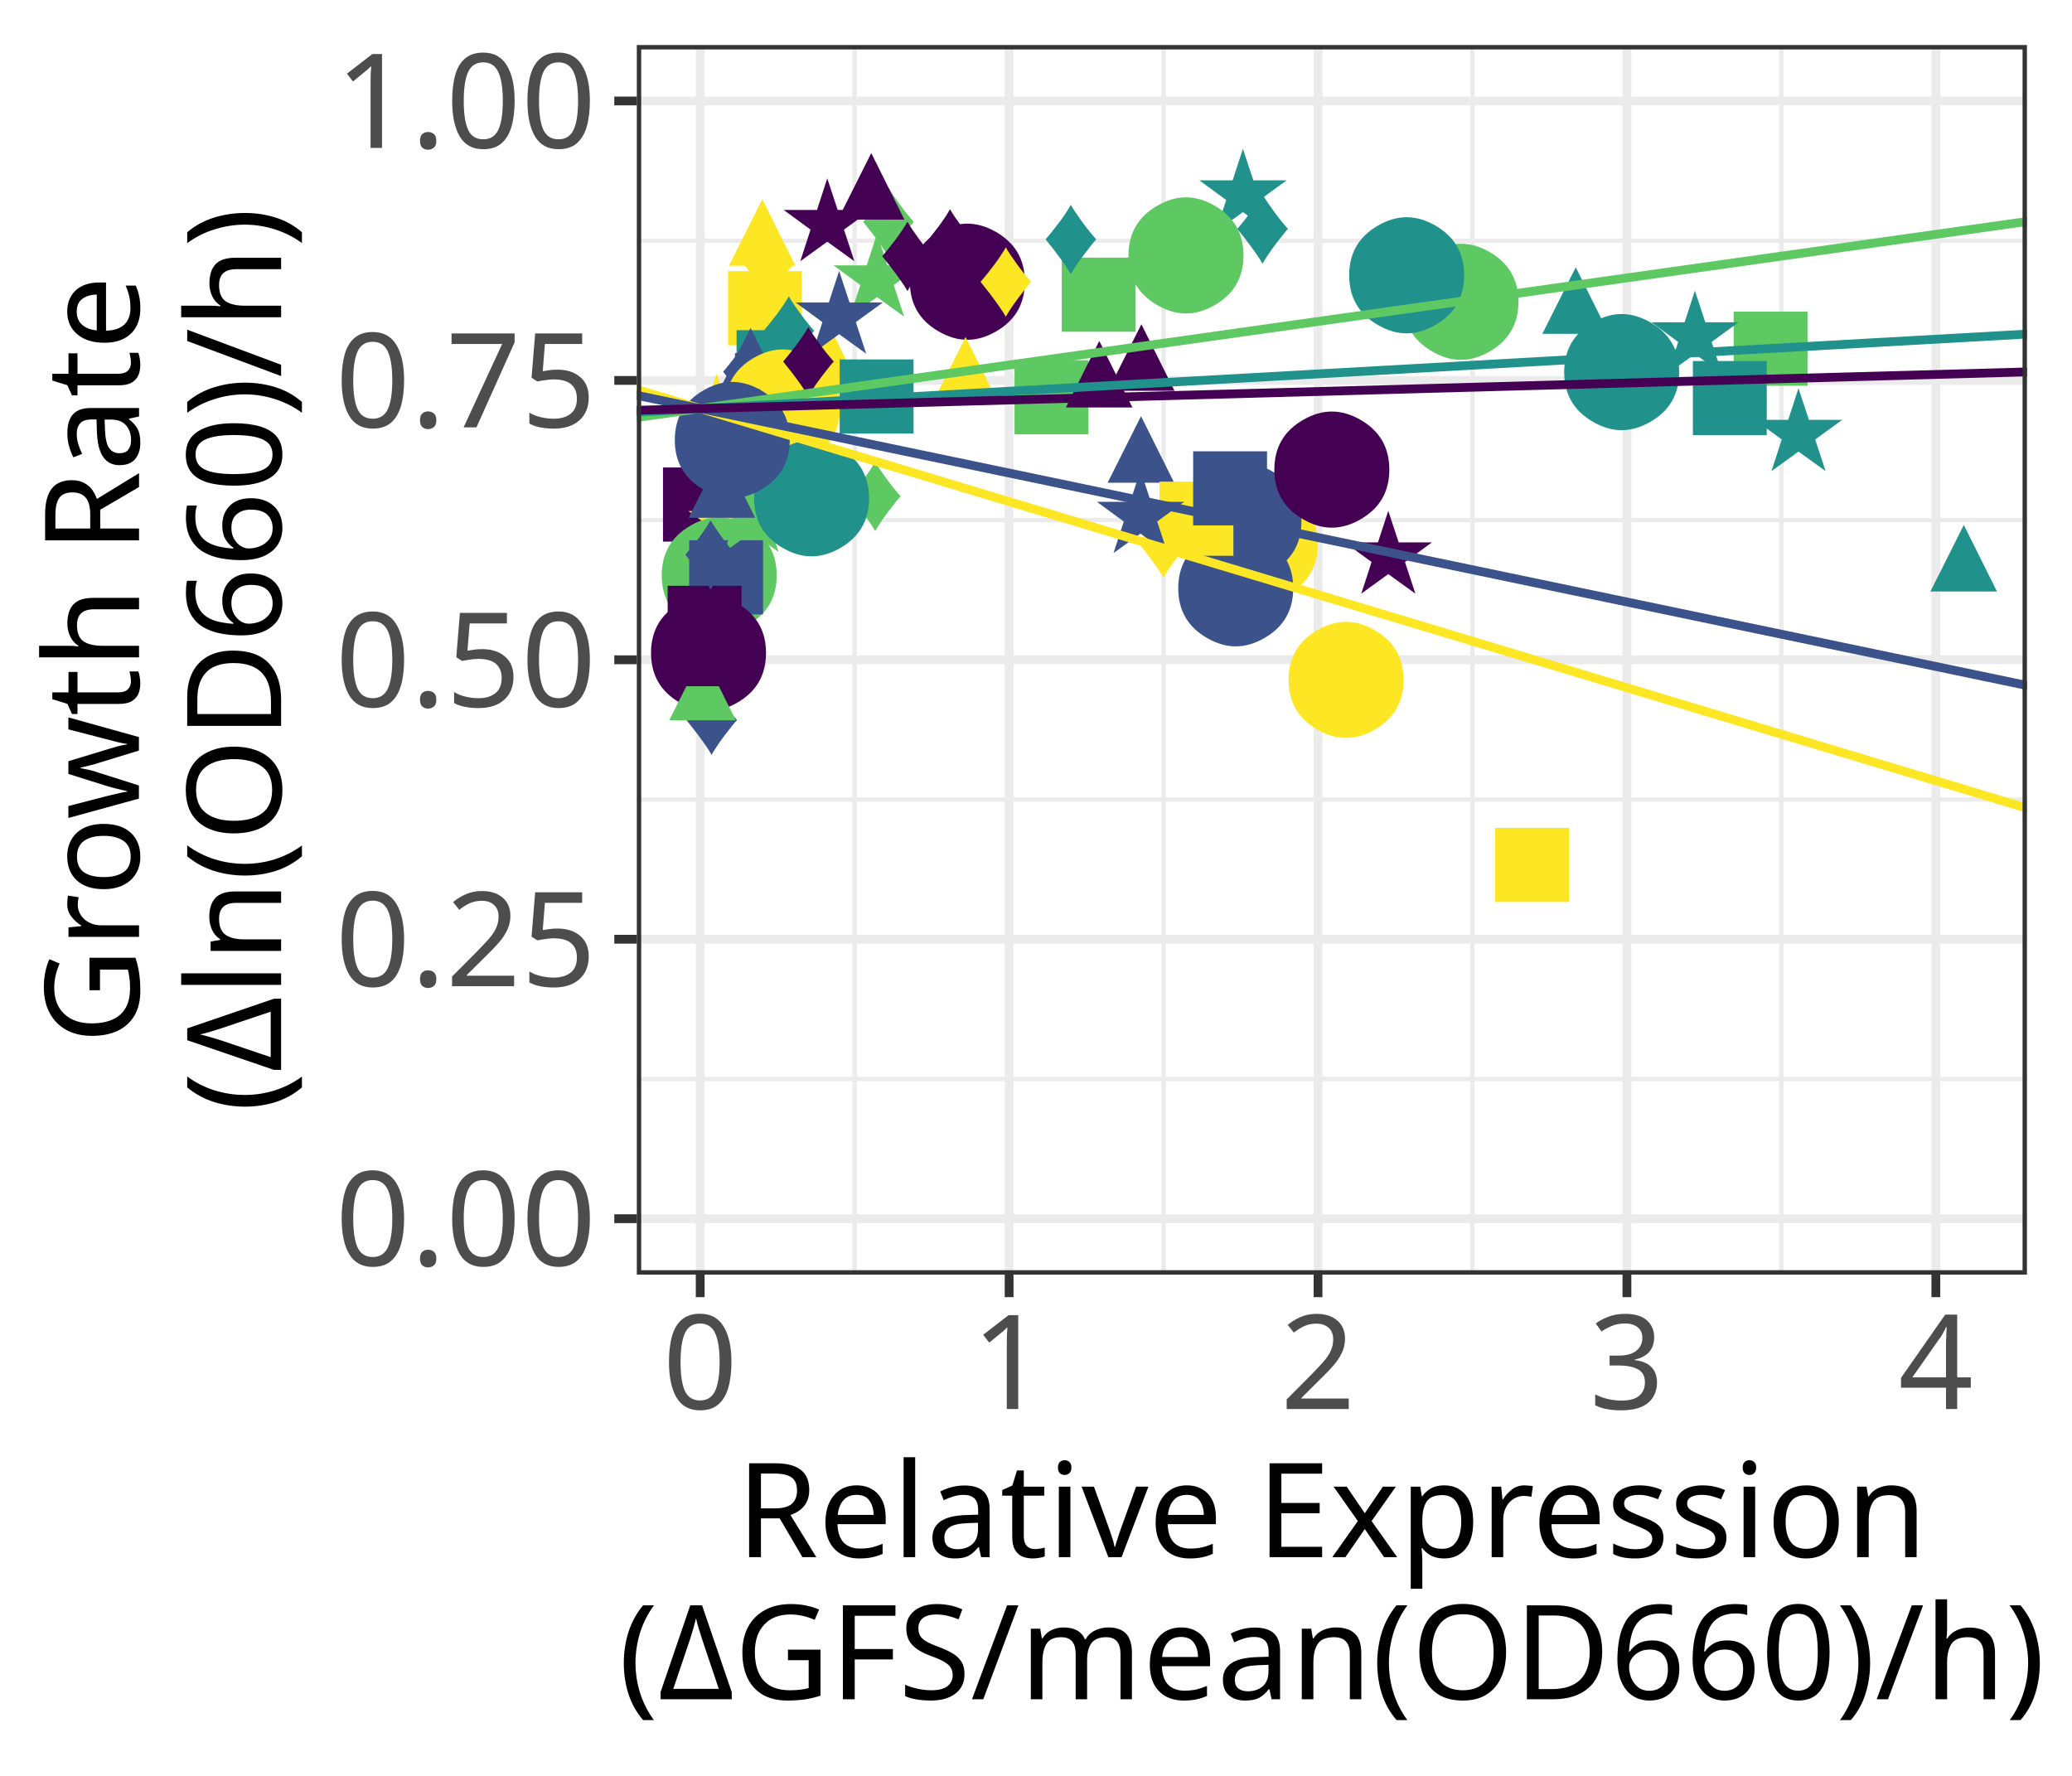
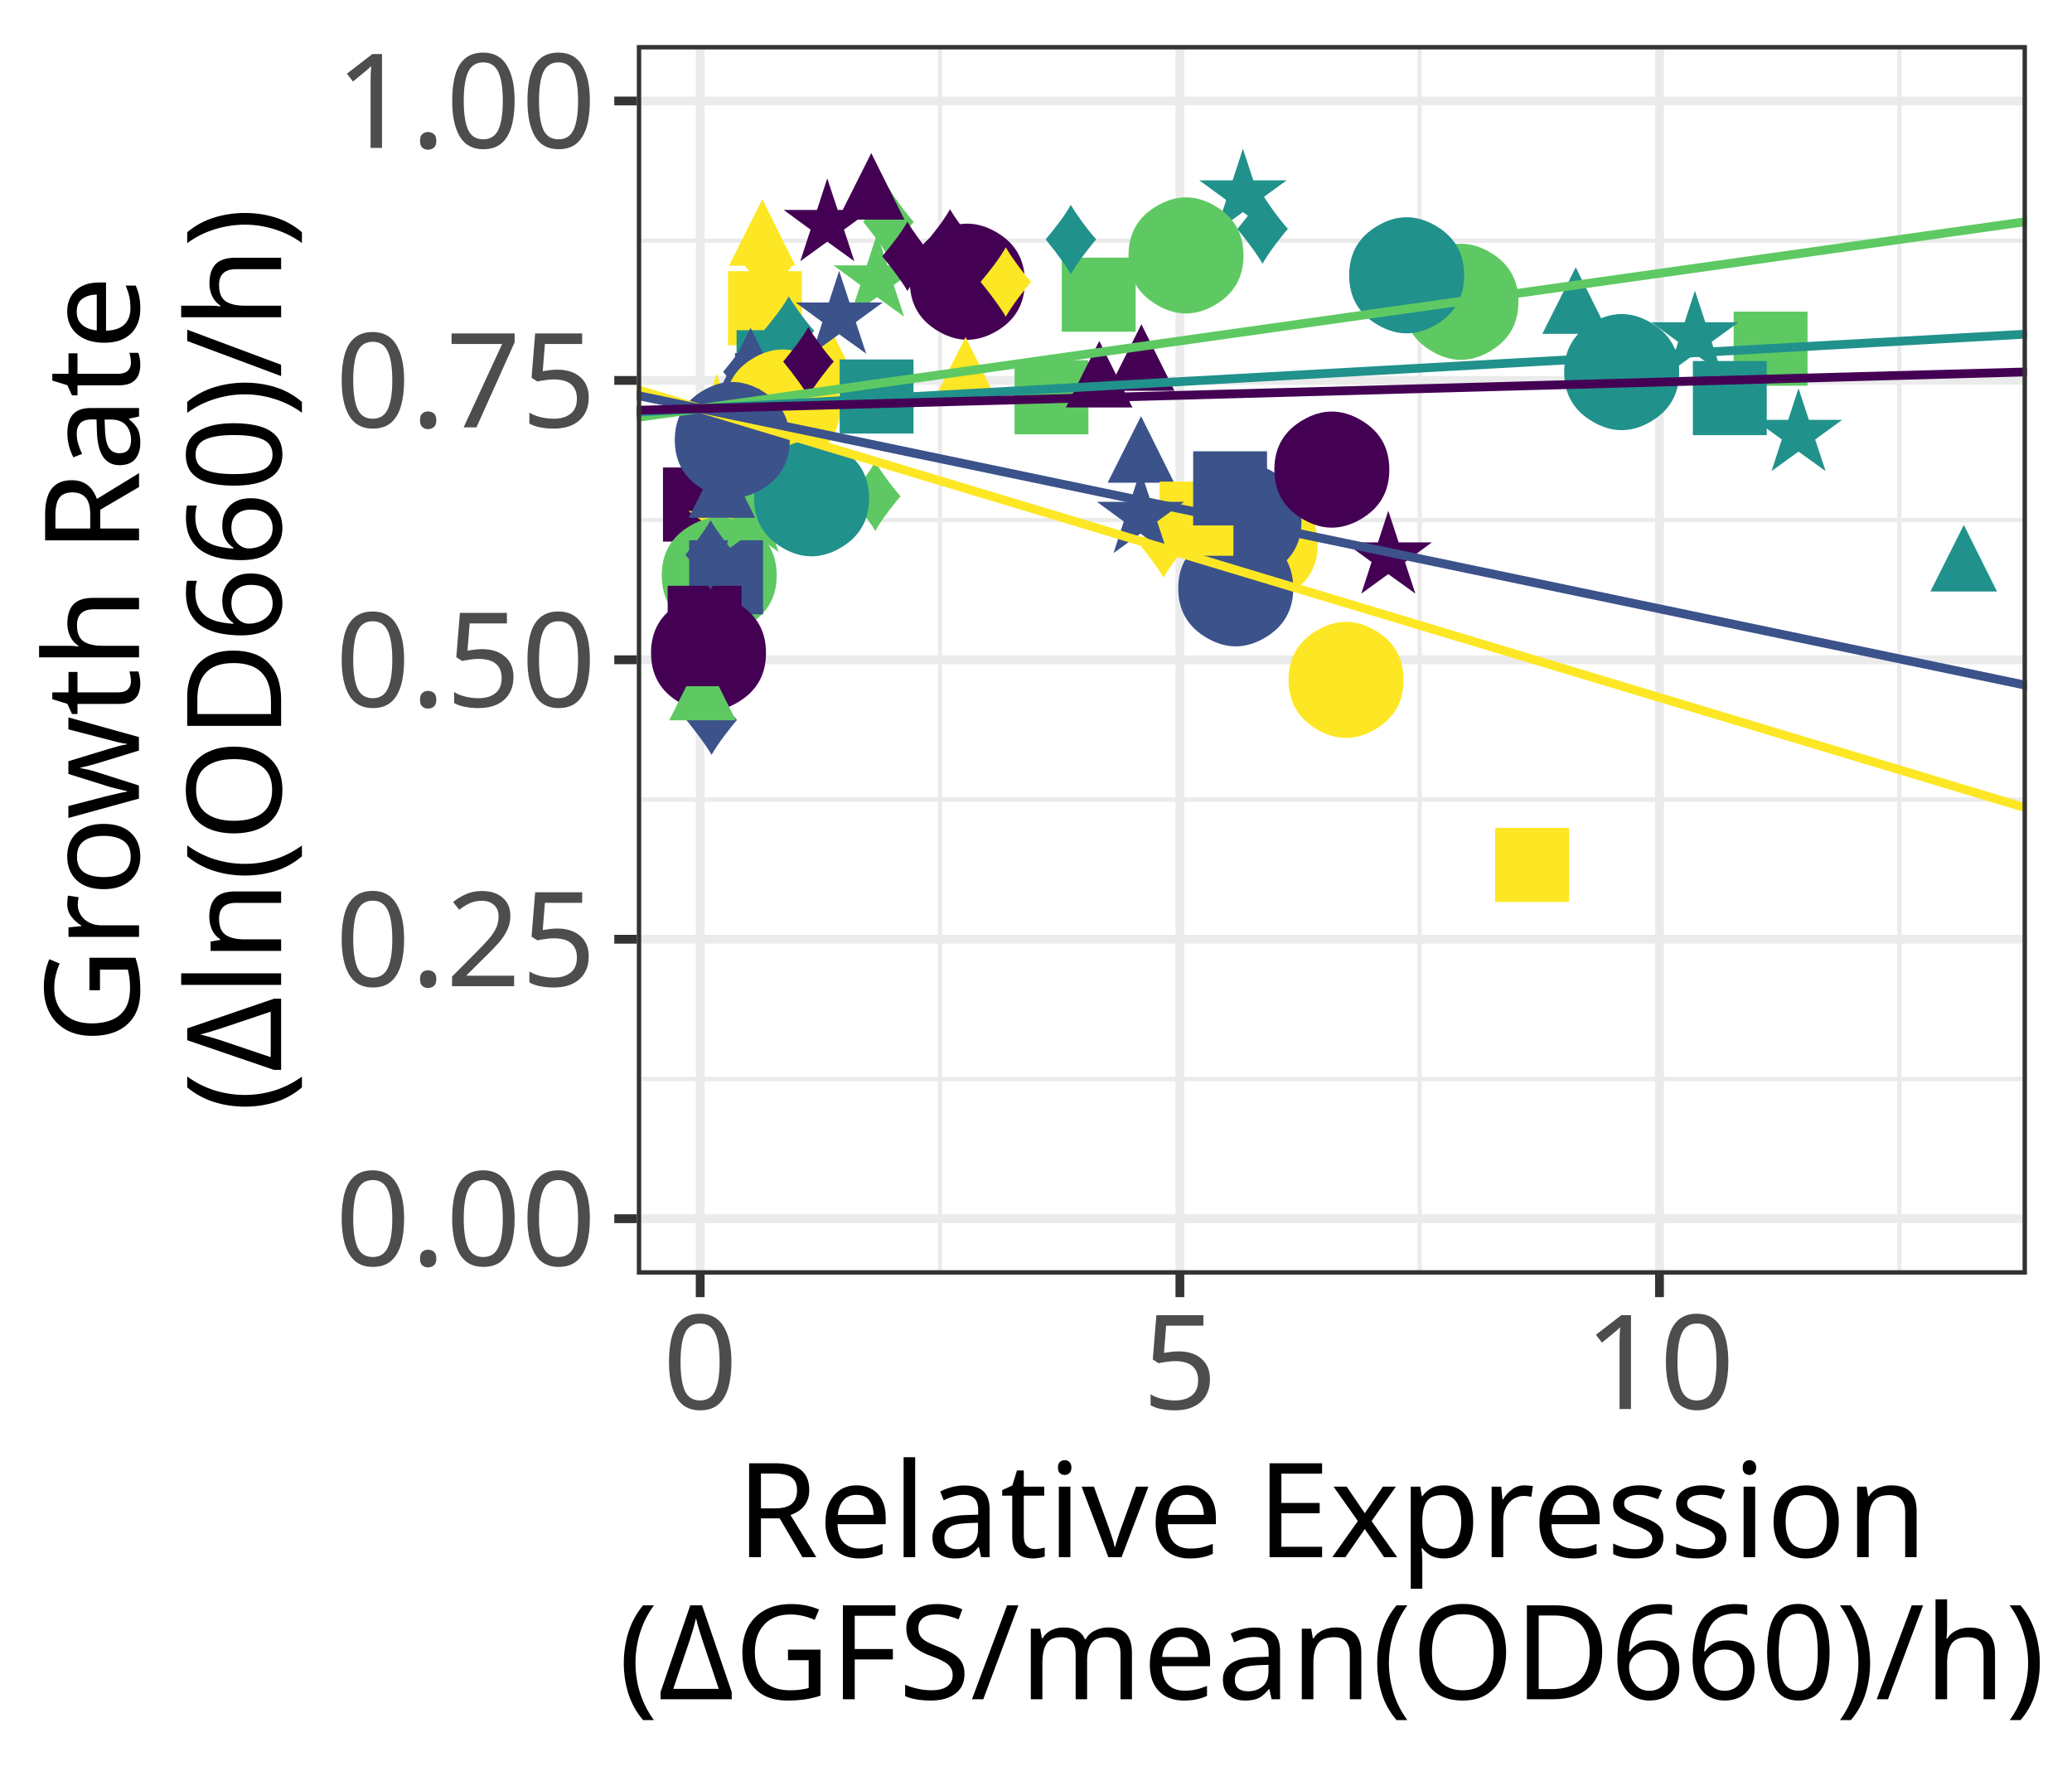
<svg xmlns="http://www.w3.org/2000/svg" class="svglite" width="252.00pt" height="216.00pt" viewBox="0 0 252.00 216.00">
  <defs>
    <style type="text/css">
    .svglite line, .svglite polyline, .svglite polygon, .svglite path, .svglite rect, .svglite circle {
      fill: none;
      stroke: #000000;
      stroke-linecap: round;
      stroke-linejoin: round;
      stroke-miterlimit: 10.00;
    }
    .svglite text {
      white-space: pre;
    }
  </style>
  </defs>
  <rect width="100%" height="100%" style="stroke: none; fill: #FFFFFF;" />
  <defs>
    <clipPath id="cpMC4wMHwyNTIuMDB8MC4wMHwyMTYuMDA=">
      <rect x="0.00" y="0.00" width="252.00" height="216.00" />
    </clipPath>
  </defs>
  <g clip-path="url(#cpMC4wMHwyNTIuMDB8MC4wMHwyMTYuMDA=)">
    <rect x="0.00" y="0.00" width="252.00" height="216.00" style="stroke-width: 1.07; stroke: #FFFFFF; fill: #FFFFFF;" />
  </g>
  <defs>
    <clipPath id="cpNzcuNDV8MjQ2LjUyfDUuNDh8MTU1LjAz">
      <rect x="77.45" y="5.48" width="169.07" height="149.55" />
    </clipPath>
  </defs>
  <g clip-path="url(#cpNzcuNDV8MjQ2LjUyfDUuNDh8MTU1LjAz)">
    <rect x="77.45" y="5.48" width="169.07" height="149.55" style="stroke-width: 1.07; stroke: none; fill: #FFFFFF;" />
    <polyline points="77.45,131.24 246.52,131.24 " style="stroke-width: 0.53; stroke: #EBEBEB; stroke-linecap: butt;" />
    <polyline points="77.45,97.25 246.52,97.25 " style="stroke-width: 0.53; stroke: #EBEBEB; stroke-linecap: butt;" />
    <polyline points="77.45,63.26 246.52,63.26 " style="stroke-width: 0.53; stroke: #EBEBEB; stroke-linecap: butt;" />
    <polyline points="77.45,29.27 246.52,29.27 " style="stroke-width: 0.53; stroke: #EBEBEB; stroke-linecap: butt;" />
-     <polyline points="103.94,155.03 103.94,5.48 " style="stroke-width: 0.53; stroke: #EBEBEB; stroke-linecap: butt;" />
-     <polyline points="141.51,155.03 141.51,5.48 " style="stroke-width: 0.53; stroke: #EBEBEB; stroke-linecap: butt;" />
-     <polyline points="179.08,155.03 179.08,5.48 " style="stroke-width: 0.53; stroke: #EBEBEB; stroke-linecap: butt;" />
-     <polyline points="216.65,155.03 216.65,5.48 " style="stroke-width: 0.53; stroke: #EBEBEB; stroke-linecap: butt;" />
+     <polyline points="114.33,155.03 114.33,5.48 " style="stroke-width: 0.53; stroke: #EBEBEB; stroke-linecap: butt;" />
+     <polyline points="172.66,155.03 172.66,5.48 " style="stroke-width: 0.53; stroke: #EBEBEB; stroke-linecap: butt;" />
+     <polyline points="231.00,155.03 231.00,5.48 " style="stroke-width: 0.53; stroke: #EBEBEB; stroke-linecap: butt;" />
    <polyline points="77.45,148.23 246.52,148.23 " style="stroke-width: 1.07; stroke: #EBEBEB; stroke-linecap: butt;" />
    <polyline points="77.45,114.24 246.52,114.24 " style="stroke-width: 1.07; stroke: #EBEBEB; stroke-linecap: butt;" />
    <polyline points="77.45,80.25 246.52,80.25 " style="stroke-width: 1.07; stroke: #EBEBEB; stroke-linecap: butt;" />
    <polyline points="77.45,46.27 246.52,46.27 " style="stroke-width: 1.07; stroke: #EBEBEB; stroke-linecap: butt;" />
    <polyline points="77.45,12.28 246.52,12.28 " style="stroke-width: 1.07; stroke: #EBEBEB; stroke-linecap: butt;" />
    <polyline points="85.16,155.03 85.16,5.48 " style="stroke-width: 1.07; stroke: #EBEBEB; stroke-linecap: butt;" />
-     <polyline points="122.73,155.03 122.73,5.48 " style="stroke-width: 1.07; stroke: #EBEBEB; stroke-linecap: butt;" />
-     <polyline points="160.30,155.03 160.30,5.48 " style="stroke-width: 1.07; stroke: #EBEBEB; stroke-linecap: butt;" />
-     <polyline points="197.87,155.03 197.87,5.48 " style="stroke-width: 1.07; stroke: #EBEBEB; stroke-linecap: butt;" />
-     <polyline points="235.44,155.03 235.44,5.48 " style="stroke-width: 1.07; stroke: #EBEBEB; stroke-linecap: butt;" />
+     <polyline points="143.50,155.03 143.50,5.48 " style="stroke-width: 1.07; stroke: #EBEBEB; stroke-linecap: butt;" />
+     <polyline points="201.83,155.03 201.83,5.48 " style="stroke-width: 1.07; stroke: #EBEBEB; stroke-linecap: butt;" />
    <text x="93.04" y="41.09" text-anchor="middle" style="font-size: 13.85px;fill: #FDE725; font-family: &quot;Arial&quot;;" textLength="8.31px" lengthAdjust="spacingAndGlyphs">◼</text>
    <text x="153.28" y="69.78" text-anchor="middle" style="font-size: 13.85px;fill: #FDE725; font-family: &quot;Arial&quot;;" textLength="8.31px" lengthAdjust="spacingAndGlyphs">⬤</text>
    <text x="92.71" y="32.32" text-anchor="middle" style="font-size: 13.85px;fill: #FDE725; font-family: &quot;Arial&quot;;" textLength="8.31px" lengthAdjust="spacingAndGlyphs">▲</text>
    <text x="93.49" y="36.16" text-anchor="middle" style="font-size: 13.85px;fill: #FDE725; font-family: &quot;Arial&quot;;" textLength="8.31px" lengthAdjust="spacingAndGlyphs">♦</text>
    <text x="87.16" y="55.45" text-anchor="middle" style="font-size: 13.85px;fill: #FDE725; font-family: &quot;Arial&quot;;" textLength="8.31px" lengthAdjust="spacingAndGlyphs">★</text>
    <text x="215.35" y="46.01" text-anchor="middle" style="font-size: 13.85px;fill: #5EC962; font-family: &quot;Arial&quot;;" textLength="8.31px" lengthAdjust="spacingAndGlyphs">◼</text>
    <text x="177.69" y="40.30" text-anchor="middle" style="font-size: 13.85px;fill: #5EC962; font-family: &quot;Arial&quot;;" textLength="8.31px" lengthAdjust="spacingAndGlyphs">⬤</text>
    <text x="85.74" y="60.77" text-anchor="middle" style="font-size: 13.85px;fill: #5EC962; font-family: &quot;Arial&quot;;" textLength="8.31px" lengthAdjust="spacingAndGlyphs">▲</text>
    <text x="108.06" y="31.05" text-anchor="middle" style="font-size: 13.85px;fill: #5EC962; font-family: &quot;Arial&quot;;" textLength="8.31px" lengthAdjust="spacingAndGlyphs">♦</text>
    <text x="106.67" y="38.45" text-anchor="middle" style="font-size: 13.85px;fill: #5EC962; font-family: &quot;Arial&quot;;" textLength="8.31px" lengthAdjust="spacingAndGlyphs">★</text>
    <text x="94.08" y="48.27" text-anchor="middle" style="font-size: 13.85px;fill: #21918C; font-family: &quot;Arial&quot;;" textLength="8.31px" lengthAdjust="spacingAndGlyphs">◼</text>
    <text x="171.09" y="37.08" text-anchor="middle" style="font-size: 13.85px;fill: #21918C; font-family: &quot;Arial&quot;;" textLength="8.31px" lengthAdjust="spacingAndGlyphs">⬤</text>
    <text x="191.64" y="40.60" text-anchor="middle" style="font-size: 13.85px;fill: #21918C; font-family: &quot;Arial&quot;;" textLength="8.31px" lengthAdjust="spacingAndGlyphs">▲</text>
    <text x="95.95" y="44.30" text-anchor="middle" style="font-size: 13.85px;fill: #21918C; font-family: &quot;Arial&quot;;" textLength="8.31px" lengthAdjust="spacingAndGlyphs">♦</text>
    <text x="206.14" y="45.37" text-anchor="middle" style="font-size: 13.85px;fill: #21918C; font-family: &quot;Arial&quot;;" textLength="8.31px" lengthAdjust="spacingAndGlyphs">★</text>
    <text x="93.89" y="51.06" text-anchor="middle" style="font-size: 13.85px;fill: #3B528B; font-family: &quot;Arial&quot;;" textLength="8.31px" lengthAdjust="spacingAndGlyphs">◼</text>
    <text x="151.30" y="67.00" text-anchor="middle" style="font-size: 13.85px;fill: #3B528B; font-family: &quot;Arial&quot;;" textLength="8.31px" lengthAdjust="spacingAndGlyphs">⬤</text>
    <text x="138.77" y="58.71" text-anchor="middle" style="font-size: 13.85px;fill: #3B528B; font-family: &quot;Arial&quot;;" textLength="8.31px" lengthAdjust="spacingAndGlyphs">▲</text>
    <text x="91.03" y="49.28" text-anchor="middle" style="font-size: 13.85px;fill: #3B528B; font-family: &quot;Arial&quot;;" textLength="8.31px" lengthAdjust="spacingAndGlyphs">♦</text>
    <text x="149.44" y="76.00" text-anchor="middle" style="font-size: 13.85px;fill: #3B528B; font-family: &quot;Arial&quot;;" textLength="8.31px" lengthAdjust="spacingAndGlyphs">★</text>
    <text x="85.13" y="64.97" text-anchor="middle" style="font-size: 13.85px;fill: #440154; font-family: &quot;Arial&quot;;" textLength="8.31px" lengthAdjust="spacingAndGlyphs">◼</text>
    <text x="117.66" y="37.86" text-anchor="middle" style="font-size: 13.85px;fill: #440154; font-family: &quot;Arial&quot;;" textLength="8.31px" lengthAdjust="spacingAndGlyphs">⬤</text>
    <text x="138.81" y="47.53" text-anchor="middle" style="font-size: 13.85px;fill: #440154; font-family: &quot;Arial&quot;;" textLength="8.31px" lengthAdjust="spacingAndGlyphs">▲</text>
    <text x="115.56" y="33.71" text-anchor="middle" style="font-size: 13.85px;fill: #440154; font-family: &quot;Arial&quot;;" textLength="8.31px" lengthAdjust="spacingAndGlyphs">♦</text>
    <text x="100.62" y="31.71" text-anchor="middle" style="font-size: 13.85px;fill: #440154; font-family: &quot;Arial&quot;;" textLength="8.31px" lengthAdjust="spacingAndGlyphs">★</text>
    <text x="186.34" y="108.80" text-anchor="middle" style="font-size: 13.85px;fill: #FDE725; font-family: &quot;Arial&quot;;" textLength="8.31px" lengthAdjust="spacingAndGlyphs">◼</text>
    <text x="163.72" y="86.29" text-anchor="middle" style="font-size: 13.85px;fill: #FDE725; font-family: &quot;Arial&quot;;" textLength="8.31px" lengthAdjust="spacingAndGlyphs">⬤</text>
    <text x="100.56" y="47.15" text-anchor="middle" style="font-size: 13.85px;fill: #FDE725; font-family: &quot;Arial&quot;;" textLength="8.31px" lengthAdjust="spacingAndGlyphs">▲</text>
    <text x="141.52" y="70.09" text-anchor="middle" style="font-size: 13.85px;fill: #FDE725; font-family: &quot;Arial&quot;;" textLength="8.31px" lengthAdjust="spacingAndGlyphs">♦</text>
    <text x="89.03" y="68.33" text-anchor="middle" style="font-size: 13.85px;fill: #FDE725; font-family: &quot;Arial&quot;;" textLength="8.31px" lengthAdjust="spacingAndGlyphs">★</text>
    <text x="127.89" y="51.92" text-anchor="middle" style="font-size: 13.85px;fill: #5EC962; font-family: &quot;Arial&quot;;" textLength="8.31px" lengthAdjust="spacingAndGlyphs">◼</text>
    <text x="87.48" y="73.57" text-anchor="middle" style="font-size: 13.85px;fill: #5EC962; font-family: &quot;Arial&quot;;" textLength="8.31px" lengthAdjust="spacingAndGlyphs">⬤</text>
    <text x="85.75" y="83.77" text-anchor="middle" style="font-size: 13.85px;fill: #5EC962; font-family: &quot;Arial&quot;;" textLength="8.31px" lengthAdjust="spacingAndGlyphs">▲</text>
    <text x="106.46" y="64.42" text-anchor="middle" style="font-size: 13.85px;fill: #5EC962; font-family: &quot;Arial&quot;;" textLength="8.31px" lengthAdjust="spacingAndGlyphs">♦</text>
    <text x="95.03" y="54.79" text-anchor="middle" style="font-size: 13.85px;fill: #5EC962; font-family: &quot;Arial&quot;;" textLength="8.31px" lengthAdjust="spacingAndGlyphs">★</text>
    <text x="210.39" y="52.02" text-anchor="middle" style="font-size: 13.85px;fill: #21918C; font-family: &quot;Arial&quot;;" textLength="8.31px" lengthAdjust="spacingAndGlyphs">◼</text>
    <text x="197.24" y="48.85" text-anchor="middle" style="font-size: 13.85px;fill: #21918C; font-family: &quot;Arial&quot;;" textLength="8.31px" lengthAdjust="spacingAndGlyphs">⬤</text>
    <text x="238.84" y="71.94" text-anchor="middle" style="font-size: 13.85px;fill: #21918C; font-family: &quot;Arial&quot;;" textLength="8.31px" lengthAdjust="spacingAndGlyphs">▲</text>
    <text x="153.57" y="31.90" text-anchor="middle" style="font-size: 13.85px;fill: #21918C; font-family: &quot;Arial&quot;;" textLength="8.31px" lengthAdjust="spacingAndGlyphs">♦</text>
    <text x="151.17" y="28.11" text-anchor="middle" style="font-size: 13.85px;fill: #21918C; font-family: &quot;Arial&quot;;" textLength="8.31px" lengthAdjust="spacingAndGlyphs">★</text>
    <text x="88.32" y="73.82" text-anchor="middle" style="font-size: 13.85px;fill: #3B528B; font-family: &quot;Arial&quot;;" textLength="8.31px" lengthAdjust="spacingAndGlyphs">◼</text>
    <text x="150.30" y="75.15" text-anchor="middle" style="font-size: 13.85px;fill: #3B528B; font-family: &quot;Arial&quot;;" textLength="8.31px" lengthAdjust="spacingAndGlyphs">⬤</text>
    <text x="91.28" y="47.97" text-anchor="middle" style="font-size: 13.85px;fill: #3B528B; font-family: &quot;Arial&quot;;" textLength="8.31px" lengthAdjust="spacingAndGlyphs">▲</text>
    <text x="86.56" y="91.64" text-anchor="middle" style="font-size: 13.85px;fill: #3B528B; font-family: &quot;Arial&quot;;" textLength="8.31px" lengthAdjust="spacingAndGlyphs">♦</text>
    <text x="102.06" y="42.96" text-anchor="middle" style="font-size: 13.85px;fill: #3B528B; font-family: &quot;Arial&quot;;" textLength="8.31px" lengthAdjust="spacingAndGlyphs">★</text>
    <text x="85.70" y="79.36" text-anchor="middle" style="font-size: 13.85px;fill: #440154; font-family: &quot;Arial&quot;;" textLength="8.31px" lengthAdjust="spacingAndGlyphs">◼</text>
    <text x="86.18" y="83.01" text-anchor="middle" style="font-size: 13.85px;fill: #440154; font-family: &quot;Arial&quot;;" textLength="8.31px" lengthAdjust="spacingAndGlyphs">⬤</text>
    <text x="133.69" y="49.56" text-anchor="middle" style="font-size: 13.85px;fill: #440154; font-family: &quot;Arial&quot;;" textLength="8.31px" lengthAdjust="spacingAndGlyphs">▲</text>
    <text x="110.38" y="35.23" text-anchor="middle" style="font-size: 13.85px;fill: #440154; font-family: &quot;Arial&quot;;" textLength="8.31px" lengthAdjust="spacingAndGlyphs">♦</text>
    <text x="168.85" y="72.14" text-anchor="middle" style="font-size: 13.85px;fill: #440154; font-family: &quot;Arial&quot;;" textLength="8.31px" lengthAdjust="spacingAndGlyphs">★</text>
    <text x="145.52" y="66.69" text-anchor="middle" style="font-size: 13.85px;fill: #FDE725; font-family: &quot;Arial&quot;;" textLength="8.31px" lengthAdjust="spacingAndGlyphs">◼</text>
    <text x="95.19" y="53.16" text-anchor="middle" style="font-size: 13.85px;fill: #FDE725; font-family: &quot;Arial&quot;;" textLength="8.31px" lengthAdjust="spacingAndGlyphs">⬤</text>
    <text x="117.43" y="49.08" text-anchor="middle" style="font-size: 13.85px;fill: #FDE725; font-family: &quot;Arial&quot;;" textLength="8.31px" lengthAdjust="spacingAndGlyphs">▲</text>
    <text x="122.34" y="38.35" text-anchor="middle" style="font-size: 13.85px;fill: #FDE725; font-family: &quot;Arial&quot;;" textLength="8.31px" lengthAdjust="spacingAndGlyphs">♦</text>
    <text x="91.75" y="53.89" text-anchor="middle" style="font-size: 13.85px;fill: #FDE725; font-family: &quot;Arial&quot;;" textLength="8.31px" lengthAdjust="spacingAndGlyphs">★</text>
    <text x="133.63" y="39.44" text-anchor="middle" style="font-size: 13.85px;fill: #5EC962; font-family: &quot;Arial&quot;;" textLength="8.31px" lengthAdjust="spacingAndGlyphs">◼</text>
    <text x="144.25" y="34.66" text-anchor="middle" style="font-size: 13.85px;fill: #5EC962; font-family: &quot;Arial&quot;;" textLength="8.31px" lengthAdjust="spacingAndGlyphs">⬤</text>
    <text x="85.45" y="87.61" text-anchor="middle" style="font-size: 13.85px;fill: #5EC962; font-family: &quot;Arial&quot;;" textLength="8.31px" lengthAdjust="spacingAndGlyphs">▲</text>
    <text x="96.42" y="62.51" text-anchor="middle" style="font-size: 13.85px;fill: #5EC962; font-family: &quot;Arial&quot;;" textLength="8.31px" lengthAdjust="spacingAndGlyphs">♦</text>
    <text x="91.39" y="67.07" text-anchor="middle" style="font-size: 13.85px;fill: #5EC962; font-family: &quot;Arial&quot;;" textLength="8.31px" lengthAdjust="spacingAndGlyphs">★</text>
    <text x="106.62" y="51.83" text-anchor="middle" style="font-size: 13.85px;fill: #21918C; font-family: &quot;Arial&quot;;" textLength="8.31px" lengthAdjust="spacingAndGlyphs">◼</text>
    <text x="98.71" y="64.20" text-anchor="middle" style="font-size: 13.85px;fill: #21918C; font-family: &quot;Arial&quot;;" textLength="8.31px" lengthAdjust="spacingAndGlyphs">⬤</text>
    <text x="92.33" y="55.31" text-anchor="middle" style="font-size: 13.85px;fill: #21918C; font-family: &quot;Arial&quot;;" textLength="8.31px" lengthAdjust="spacingAndGlyphs">▲</text>
    <text x="130.25" y="33.18" text-anchor="middle" style="font-size: 13.85px;fill: #21918C; font-family: &quot;Arial&quot;;" textLength="8.31px" lengthAdjust="spacingAndGlyphs">♦</text>
    <text x="218.74" y="57.24" text-anchor="middle" style="font-size: 13.85px;fill: #21918C; font-family: &quot;Arial&quot;;" textLength="8.31px" lengthAdjust="spacingAndGlyphs">★</text>
    <text x="149.61" y="63.00" text-anchor="middle" style="font-size: 13.85px;fill: #3B528B; font-family: &quot;Arial&quot;;" textLength="8.31px" lengthAdjust="spacingAndGlyphs">◼</text>
    <text x="89.07" y="57.11" text-anchor="middle" style="font-size: 13.85px;fill: #3B528B; font-family: &quot;Arial&quot;;" textLength="8.31px" lengthAdjust="spacingAndGlyphs">⬤</text>
    <text x="87.81" y="62.98" text-anchor="middle" style="font-size: 13.85px;fill: #3B528B; font-family: &quot;Arial&quot;;" textLength="8.31px" lengthAdjust="spacingAndGlyphs">▲</text>
    <text x="86.44" y="71.54" text-anchor="middle" style="font-size: 13.85px;fill: #3B528B; font-family: &quot;Arial&quot;;" textLength="8.31px" lengthAdjust="spacingAndGlyphs">♦</text>
    <text x="138.71" y="67.21" text-anchor="middle" style="font-size: 13.85px;fill: #3B528B; font-family: &quot;Arial&quot;;" textLength="8.31px" lengthAdjust="spacingAndGlyphs">★</text>
    <text x="85.86" y="82.56" text-anchor="middle" style="font-size: 13.85px;fill: #440154; font-family: &quot;Arial&quot;;" textLength="8.31px" lengthAdjust="spacingAndGlyphs">◼</text>
    <text x="161.99" y="60.71" text-anchor="middle" style="font-size: 13.85px;fill: #440154; font-family: &quot;Arial&quot;;" textLength="8.31px" lengthAdjust="spacingAndGlyphs">⬤</text>
    <text x="105.96" y="26.71" text-anchor="middle" style="font-size: 13.85px;fill: #440154; font-family: &quot;Arial&quot;;" textLength="8.31px" lengthAdjust="spacingAndGlyphs">▲</text>
    <text x="98.33" y="48.04" text-anchor="middle" style="font-size: 13.85px;fill: #440154; font-family: &quot;Arial&quot;;" textLength="8.31px" lengthAdjust="spacingAndGlyphs">♦</text>
    <text x="160.97" y="62.17" text-anchor="middle" style="font-size: 13.85px;fill: #440154; font-family: &quot;Arial&quot;;" textLength="8.31px" lengthAdjust="spacingAndGlyphs">★</text>
    <line x1="-91.63" y1="-3.57" x2="415.59" y2="149.24" style="stroke-width: 1.07; stroke: #FDE725; stroke-linecap: butt;" />
    <line x1="-91.63" y1="74.62" x2="415.59" y2="3.10" style="stroke-width: 1.07; stroke: #5EC962; stroke-linecap: butt;" />
    <line x1="-91.63" y1="59.62" x2="415.59" y2="31.14" style="stroke-width: 1.07; stroke: #21918C; stroke-linecap: butt;" />
    <line x1="-91.63" y1="12.79" x2="415.59" y2="118.67" style="stroke-width: 1.07; stroke: #3B528B; stroke-linecap: butt;" />
    <line x1="-91.63" y1="54.57" x2="415.59" y2="40.57" style="stroke-width: 1.07; stroke: #440154; stroke-linecap: butt;" />
    <rect x="77.45" y="5.48" width="169.07" height="149.55" style="stroke-width: 1.07; stroke: #333333;" />
  </g>
  <g clip-path="url(#cpMC4wMHwyNTIuMDB8MC4wMHwyMTYuMDA=)">
    <text x="72.52" y="153.94" text-anchor="end" style="font-size: 16.00px;fill: #4D4D4D; font-family: &quot;Noto Sans&quot;;" textLength="31.74px" lengthAdjust="spacingAndGlyphs">0.00</text>
    <text x="72.52" y="119.95" text-anchor="end" style="font-size: 16.00px;fill: #4D4D4D; font-family: &quot;Noto Sans&quot;;" textLength="31.74px" lengthAdjust="spacingAndGlyphs">0.25</text>
    <text x="72.52" y="85.97" text-anchor="end" style="font-size: 16.00px;fill: #4D4D4D; font-family: &quot;Noto Sans&quot;;" textLength="31.74px" lengthAdjust="spacingAndGlyphs">0.50</text>
    <text x="72.52" y="51.98" text-anchor="end" style="font-size: 16.00px;fill: #4D4D4D; font-family: &quot;Noto Sans&quot;;" textLength="31.74px" lengthAdjust="spacingAndGlyphs">0.75</text>
    <text x="72.52" y="17.99" text-anchor="end" style="font-size: 16.00px;fill: #4D4D4D; font-family: &quot;Noto Sans&quot;;" textLength="31.74px" lengthAdjust="spacingAndGlyphs">1.00</text>
    <polyline points="74.71,148.23 77.45,148.23 " style="stroke-width: 1.07; stroke: #333333; stroke-linecap: butt;" />
    <polyline points="74.71,114.24 77.45,114.24 " style="stroke-width: 1.07; stroke: #333333; stroke-linecap: butt;" />
    <polyline points="74.71,80.25 77.45,80.25 " style="stroke-width: 1.07; stroke: #333333; stroke-linecap: butt;" />
    <polyline points="74.71,46.27 77.45,46.27 " style="stroke-width: 1.07; stroke: #333333; stroke-linecap: butt;" />
    <polyline points="74.71,12.28 77.45,12.28 " style="stroke-width: 1.07; stroke: #333333; stroke-linecap: butt;" />
    <polyline points="85.16,157.77 85.16,155.03 " style="stroke-width: 1.07; stroke: #333333; stroke-linecap: butt;" />
-     <polyline points="122.73,157.77 122.73,155.03 " style="stroke-width: 1.07; stroke: #333333; stroke-linecap: butt;" />
-     <polyline points="160.30,157.77 160.30,155.03 " style="stroke-width: 1.07; stroke: #333333; stroke-linecap: butt;" />
-     <polyline points="197.87,157.77 197.87,155.03 " style="stroke-width: 1.07; stroke: #333333; stroke-linecap: butt;" />
-     <polyline points="235.44,157.77 235.44,155.03 " style="stroke-width: 1.07; stroke: #333333; stroke-linecap: butt;" />
+     <polyline points="143.50,157.77 143.50,155.03 " style="stroke-width: 1.07; stroke: #333333; stroke-linecap: butt;" />
+     <polyline points="201.83,157.77 201.83,155.03 " style="stroke-width: 1.07; stroke: #333333; stroke-linecap: butt;" />
    <text x="85.16" y="171.38" text-anchor="middle" style="font-size: 16.00px;fill: #4D4D4D; font-family: &quot;Noto Sans&quot;;" textLength="9.15px" lengthAdjust="spacingAndGlyphs">0</text>
-     <text x="122.73" y="171.38" text-anchor="middle" style="font-size: 16.00px;fill: #4D4D4D; font-family: &quot;Noto Sans&quot;;" textLength="9.15px" lengthAdjust="spacingAndGlyphs">1</text>
-     <text x="160.30" y="171.38" text-anchor="middle" style="font-size: 16.00px;fill: #4D4D4D; font-family: &quot;Noto Sans&quot;;" textLength="9.15px" lengthAdjust="spacingAndGlyphs">2</text>
-     <text x="197.87" y="171.38" text-anchor="middle" style="font-size: 16.00px;fill: #4D4D4D; font-family: &quot;Noto Sans&quot;;" textLength="9.15px" lengthAdjust="spacingAndGlyphs">3</text>
-     <text x="235.44" y="171.38" text-anchor="middle" style="font-size: 16.00px;fill: #4D4D4D; font-family: &quot;Noto Sans&quot;;" textLength="9.15px" lengthAdjust="spacingAndGlyphs">4</text>
+     <text x="143.50" y="171.38" text-anchor="middle" style="font-size: 16.00px;fill: #4D4D4D; font-family: &quot;Noto Sans&quot;;" textLength="9.15px" lengthAdjust="spacingAndGlyphs">5</text>
+     <text x="201.83" y="171.38" text-anchor="middle" style="font-size: 16.00px;fill: #4D4D4D; font-family: &quot;Noto Sans&quot;;" textLength="18.30px" lengthAdjust="spacingAndGlyphs">10</text>
    <text x="161.98" y="189.40" text-anchor="middle" style="font-size: 16.00px; font-family: &quot;Noto Sans&quot;;" textLength="145.14px" lengthAdjust="spacingAndGlyphs">Relative Expression</text>
    <text x="161.98" y="206.68" text-anchor="middle" style="font-size: 16.00px; font-family: &quot;Noto Sans&quot;;" textLength="174.44px" lengthAdjust="spacingAndGlyphs">(ΔGFS/mean(OD660)/h)</text>
    <text transform="translate(16.91,80.25) rotate(-90)" text-anchor="middle" style="font-size: 16.00px; font-family: &quot;Noto Sans&quot;;" textLength="94.06px" lengthAdjust="spacingAndGlyphs">Growth Rate</text>
    <text transform="translate(34.19,80.25) rotate(-90)" text-anchor="middle" style="font-size: 16.00px; font-family: &quot;Noto Sans&quot;;" textLength="110.92px" lengthAdjust="spacingAndGlyphs">(Δln(OD660)/h)</text>
  </g>
</svg>
